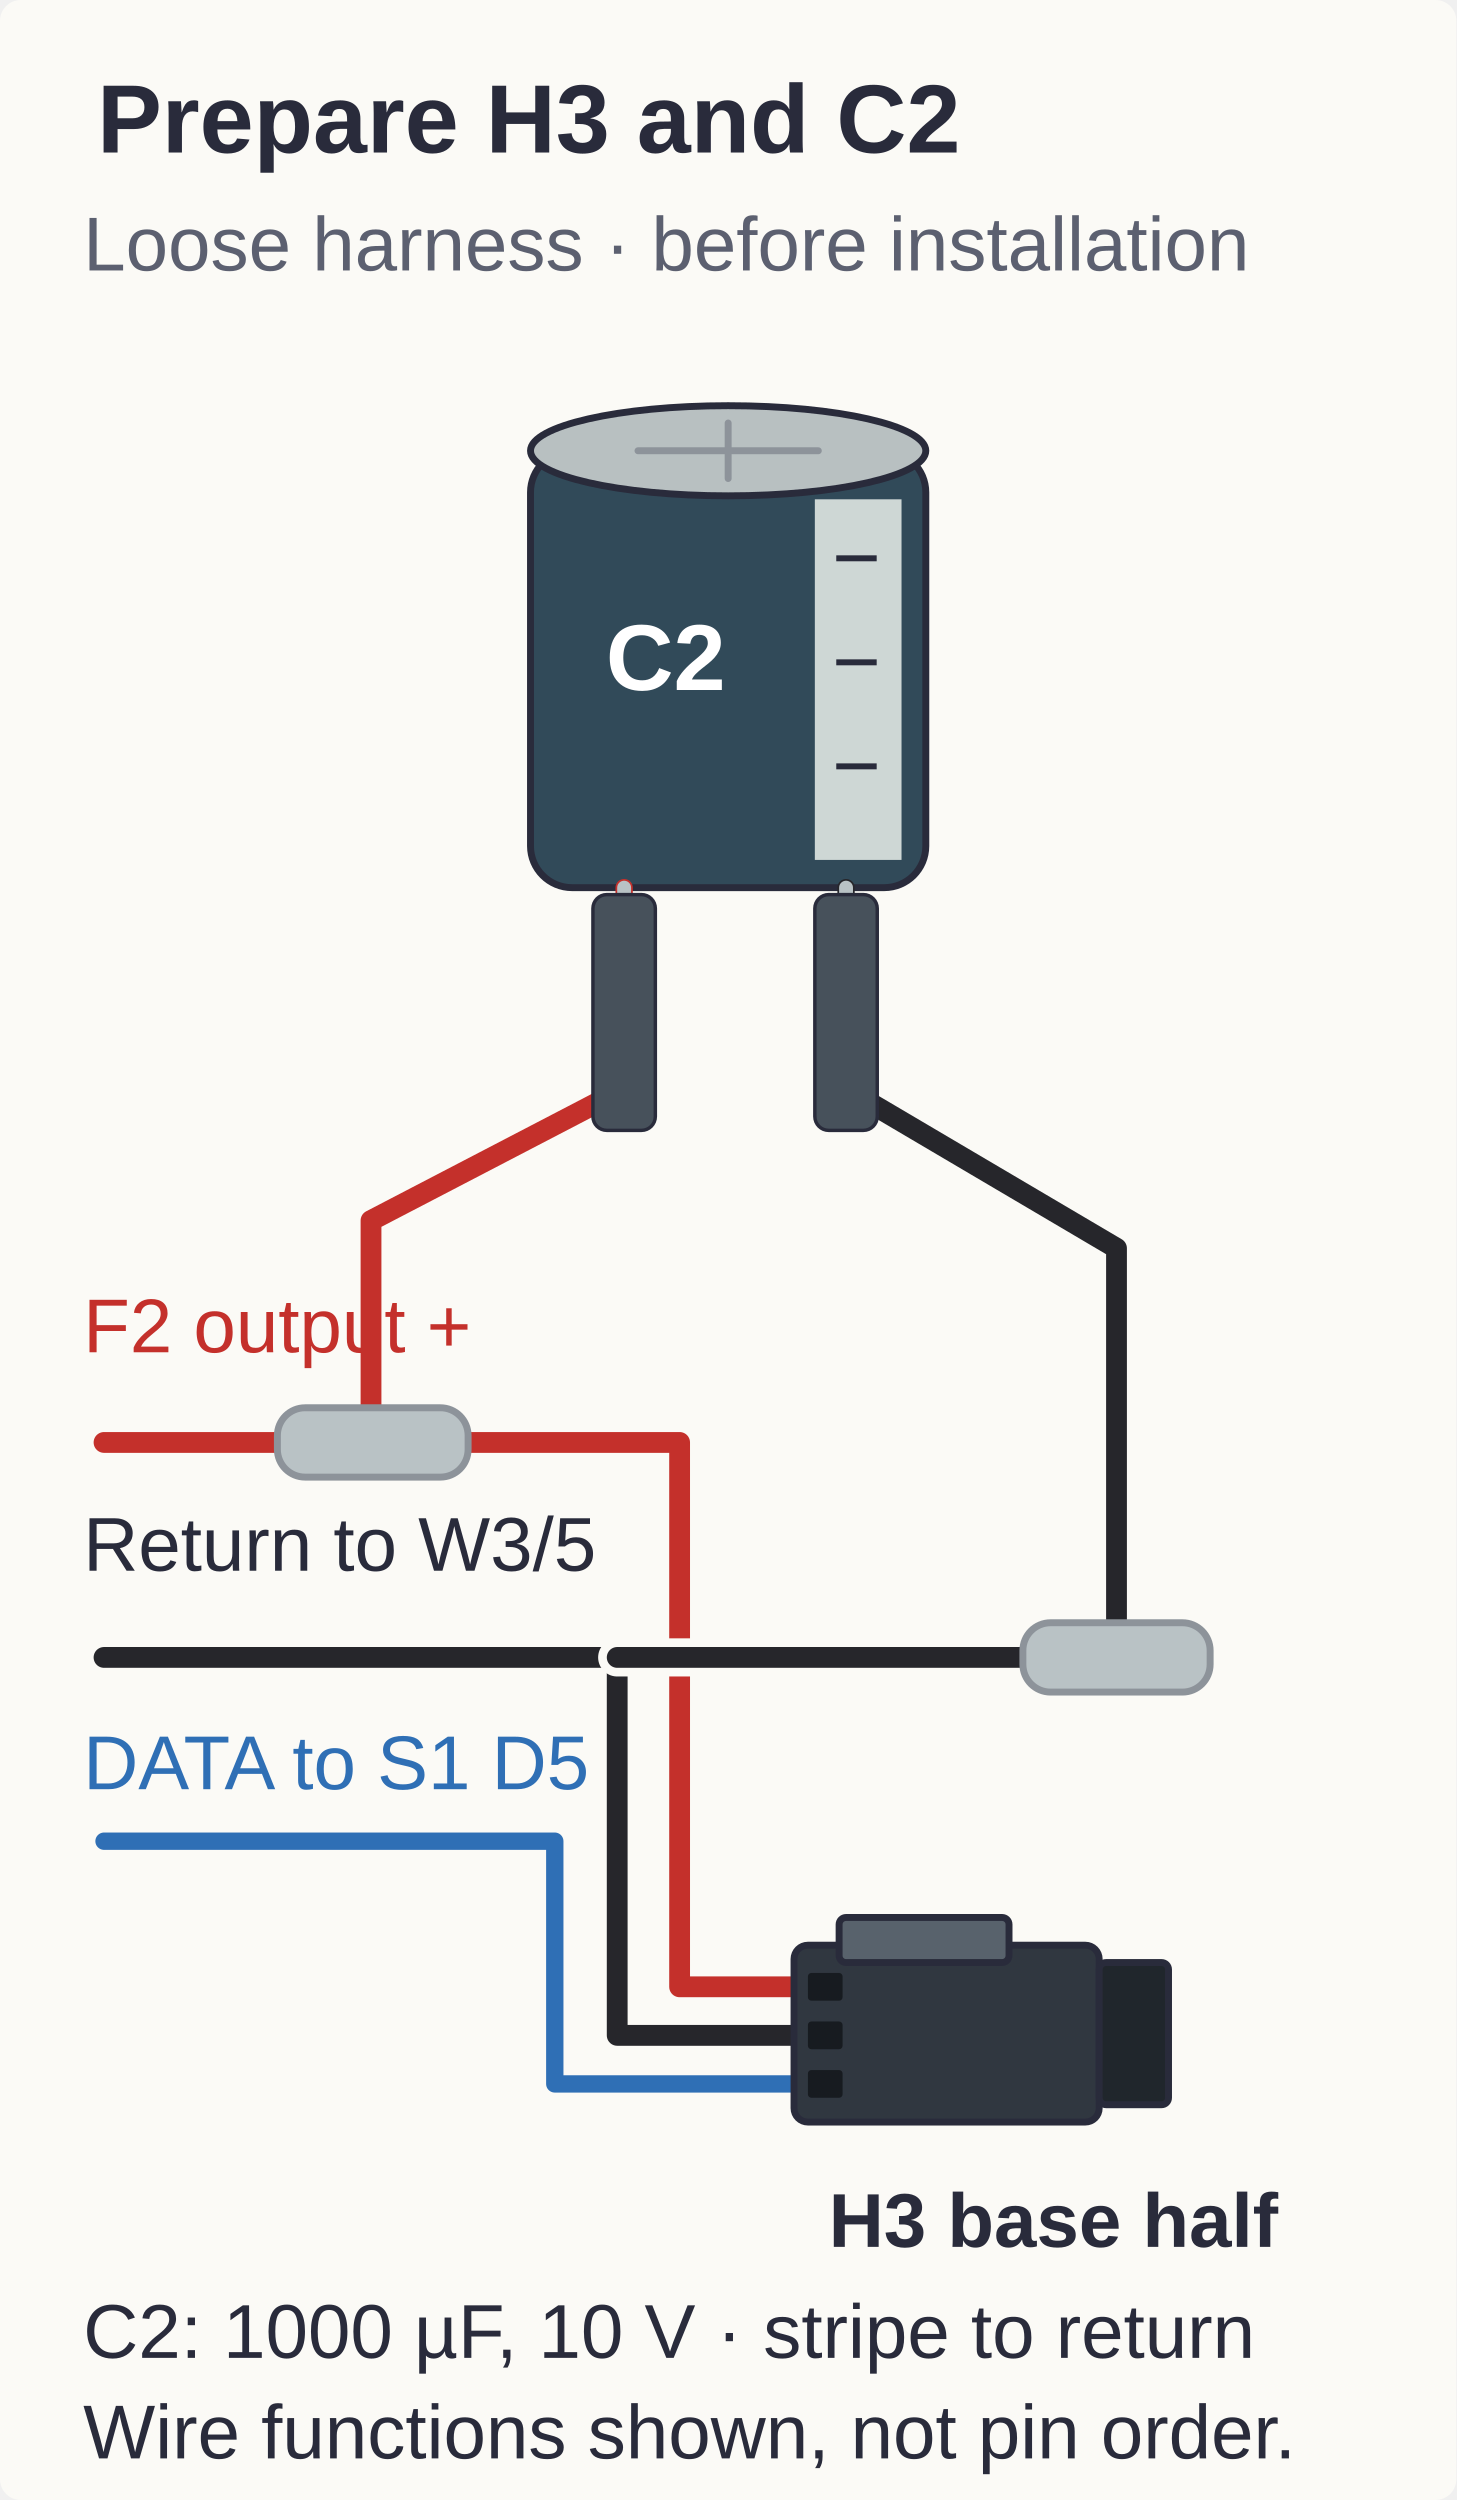
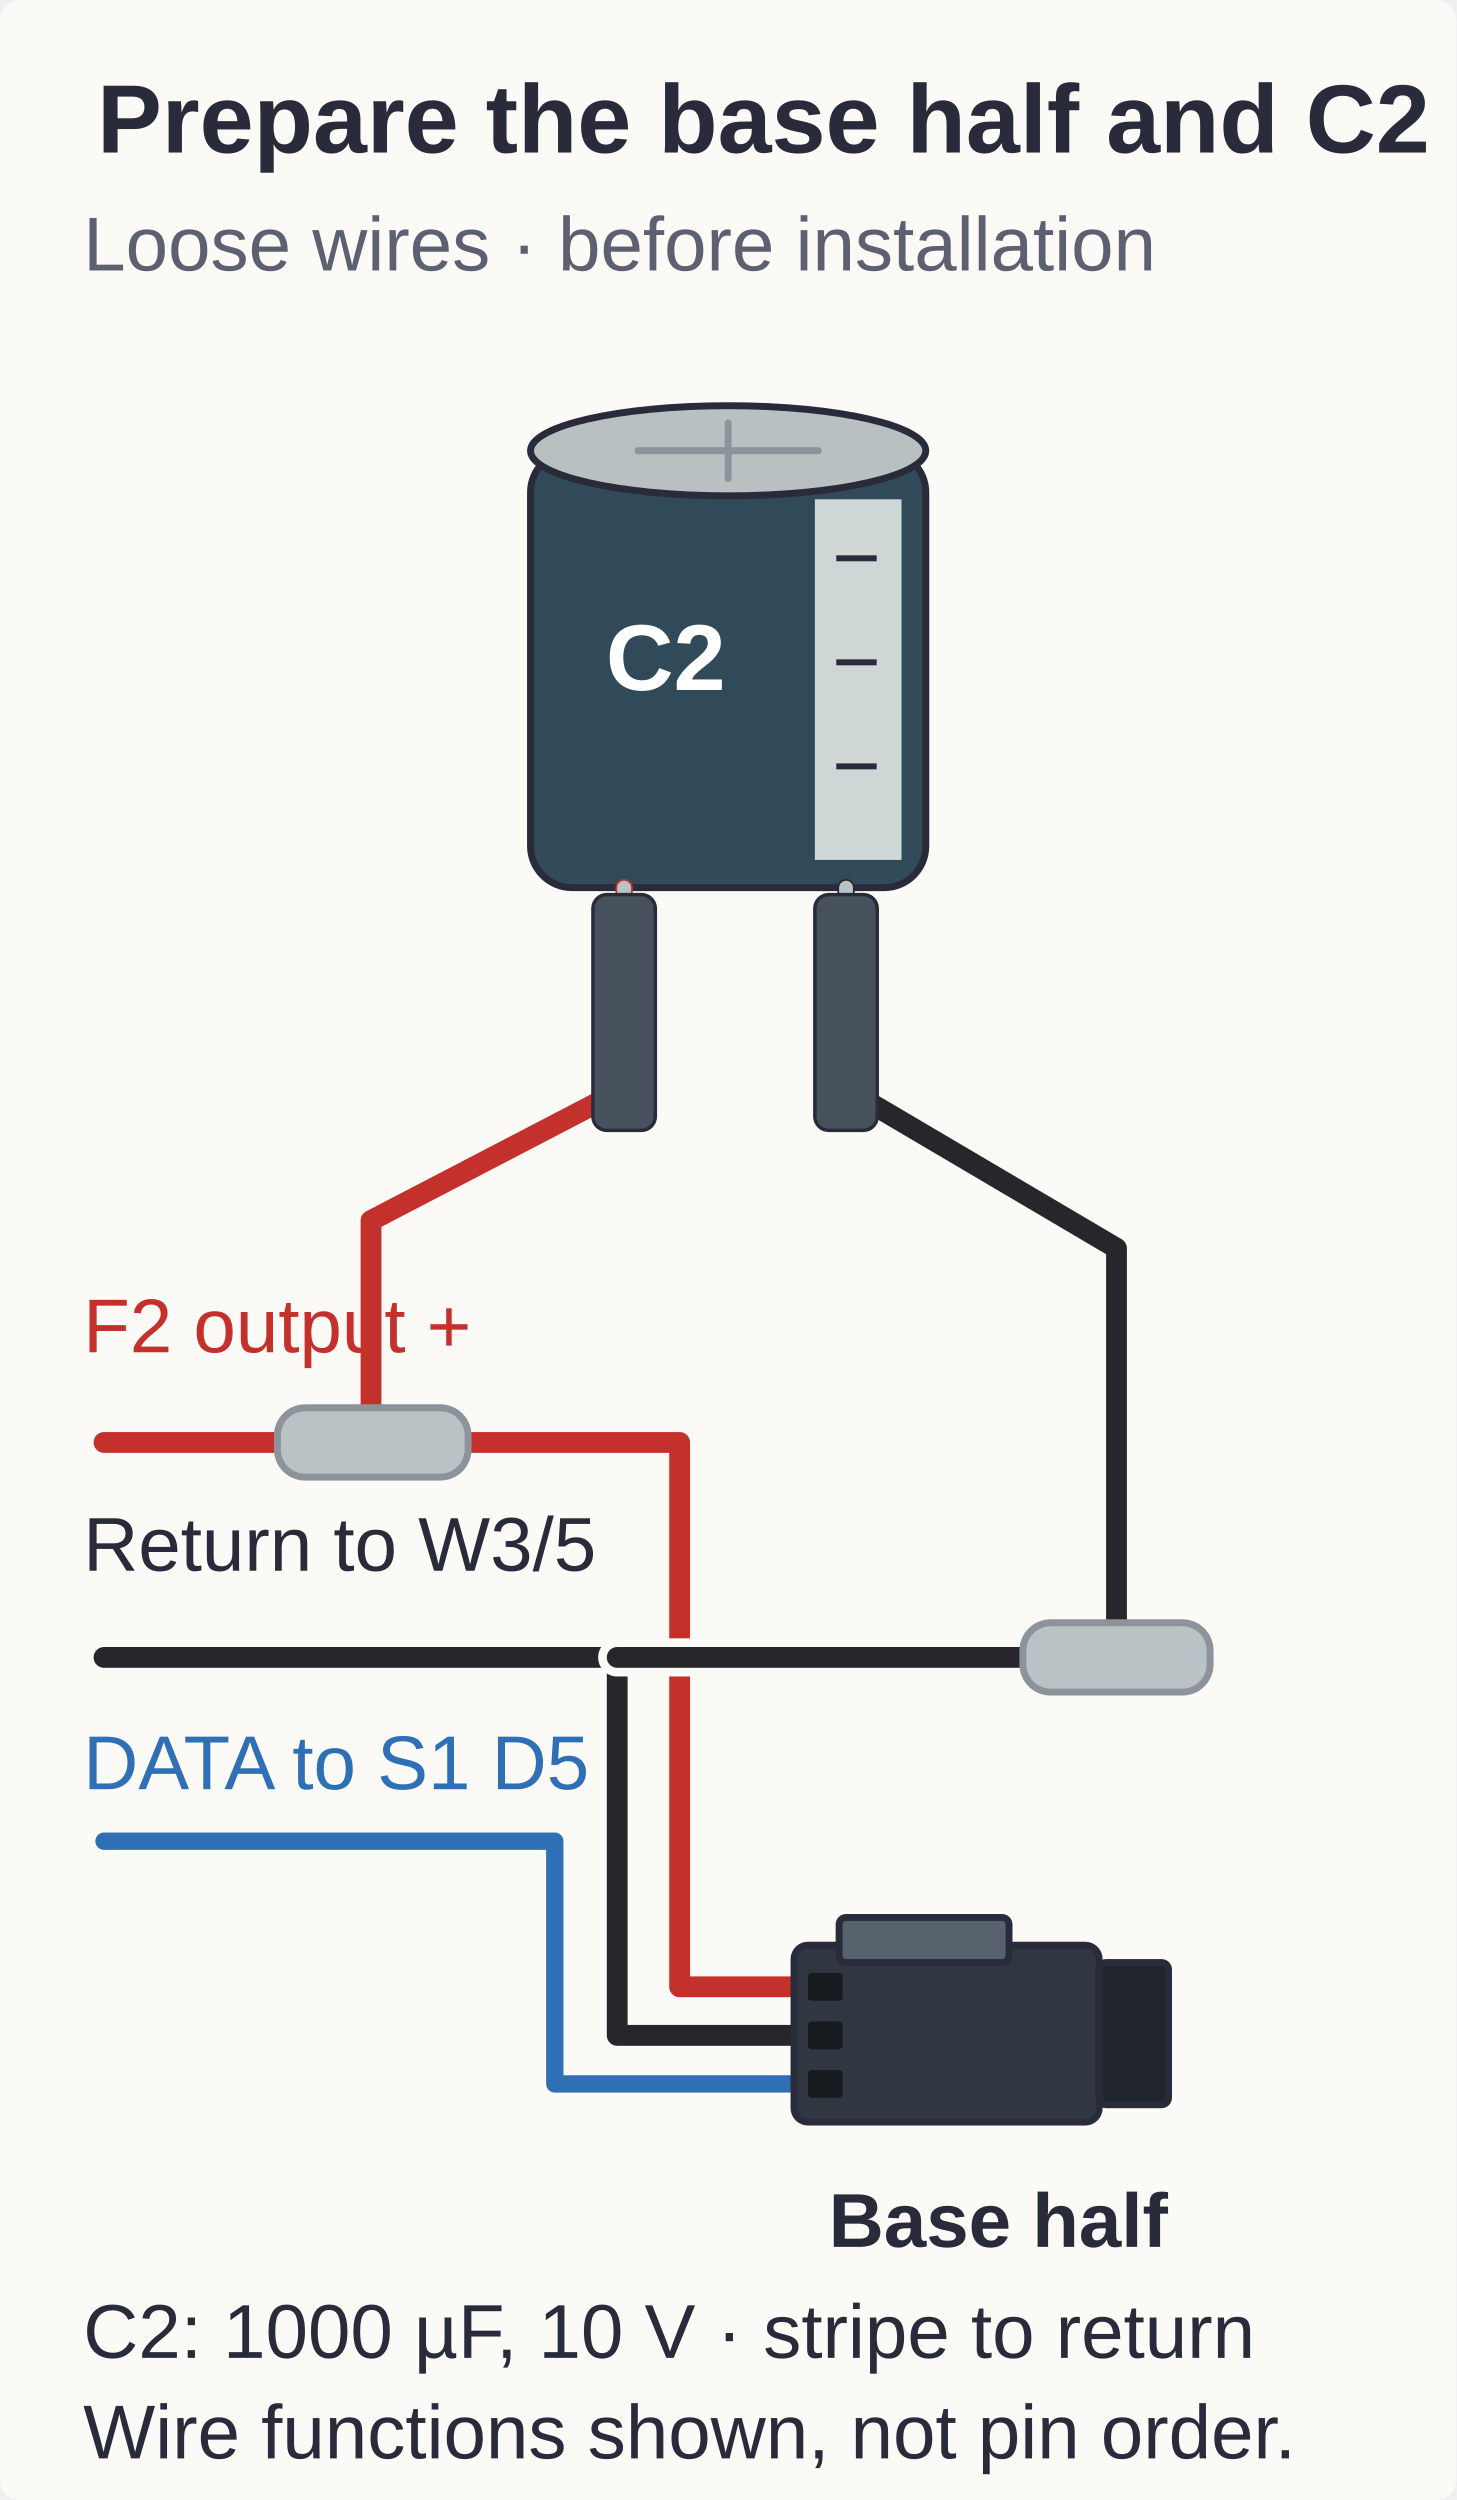
<svg xmlns="http://www.w3.org/2000/svg" viewBox="0 0 420 721" width="420" height="721" role="img">
  <defs>
    <marker id="arrow" viewBox="0 0 10 10" refX="8" refY="5" markerWidth="7" markerHeight="7" orient="auto-start-reverse">
      <path d="M0 0 L10 5 L0 10z" fill="#2f6fb5" />
    </marker>
  </defs>
  <rect x="0" y="0" width="420" height="721" rx="6" fill="#fbfaf6" stroke="none" stroke-width="2" />
-   <text x="28" y="44" font-family="Arial,Helvetica,sans-serif" font-size="28" fill="#292b3b" font-weight="700" text-anchor="start">Prepare H3 and C2</text>
-   <text x="24" y="78" font-family="Arial,Helvetica,sans-serif" font-size="22" fill="#5c6070" font-weight="400" text-anchor="start">Loose harness · before installation</text>
+   <text x="28" y="44" font-family="Arial,Helvetica,sans-serif" font-size="28" fill="#292b3b" font-weight="700" text-anchor="start">Prepare the base half and C2</text>
+   <text x="24" y="78" font-family="Arial,Helvetica,sans-serif" font-size="22" fill="#5c6070" font-weight="400" text-anchor="start">Loose wires · before installation</text>
  <rect x="153" y="130" width="114" height="126" rx="12" fill="#314a59" stroke="#292b3b" stroke-width="2" />
  <ellipse cx="210" cy="130" rx="57" ry="13" fill="#b8c0c1" stroke="#292b3b" stroke-width="2" />
  <path d="M184 130 L236 130" fill="none" stroke="#8d939a" stroke-width="2" stroke-linejoin="round" stroke-linecap="round" />
  <path d="M210 122 L210 138" fill="none" stroke="#8d939a" stroke-width="2" stroke-linejoin="round" stroke-linecap="round" />
  <rect x="235" y="144" width="25" height="104" rx="0" fill="#ced7d5" stroke="none" stroke-width="2" />
  <text x="247" y="169" font-family="Arial,Helvetica,sans-serif" font-size="24" fill="#292b3b" font-weight="400" text-anchor="middle">−</text>
  <text x="247" y="199" font-family="Arial,Helvetica,sans-serif" font-size="24" fill="#292b3b" font-weight="400" text-anchor="middle">−</text>
  <text x="247" y="229" font-family="Arial,Helvetica,sans-serif" font-size="24" fill="#292b3b" font-weight="400" text-anchor="middle">−</text>
  <text x="192" y="199" font-family="Arial,Helvetica,sans-serif" font-size="27" fill="#fff" font-weight="700" text-anchor="middle">C2</text>
  <path d="M180 256 L180 292" fill="none" stroke="#c4302b" stroke-width="5" stroke-linejoin="round" stroke-linecap="round" />
  <path d="M244 256 L244 292" fill="none" stroke="#26262b" stroke-width="5" stroke-linejoin="round" stroke-linecap="round" />
  <path d="M180 256 L180 324" fill="none" stroke="#b9c2c5" stroke-width="4" stroke-linejoin="round" stroke-linecap="round" />
  <path d="M244 256 L244 324" fill="none" stroke="#b9c2c5" stroke-width="4" stroke-linejoin="round" stroke-linecap="round" />
  <path d="M180 314 L107 352 L107 416" fill="none" stroke="#c4302b" stroke-width="6" stroke-linejoin="round" stroke-linecap="round" />
  <path d="M244 314 L322 360 L322 478" fill="none" stroke="#26262b" stroke-width="6" stroke-linejoin="round" stroke-linecap="round" />
  <rect x="171" y="258" width="18" height="68" rx="4" fill="#47515b" stroke="#292b3b" stroke-width="1" />
  <rect x="235" y="258" width="18" height="68" rx="4" fill="#47515b" stroke="#292b3b" stroke-width="1" />
  <path d="M30 416 L196 416 L196 573 L229 573" fill="none" stroke="#c4302b" stroke-width="6" stroke-linejoin="round" stroke-linecap="round" />
  <path d="M30 478 L178 478 L178 587 L229 587" fill="none" stroke="#fbfaf6" stroke-width="11" stroke-linejoin="round" stroke-linecap="round" />
  <path d="M30 478 L178 478 L178 587 L229 587" fill="none" stroke="#26262b" stroke-width="6" stroke-linejoin="round" stroke-linecap="round" />
  <path d="M322 478 L178 478" fill="none" stroke="#fbfaf6" stroke-width="11" stroke-linejoin="round" stroke-linecap="round" />
  <path d="M322 478 L178 478" fill="none" stroke="#26262b" stroke-width="6" stroke-linejoin="round" stroke-linecap="round" />
  <rect x="80" y="406" width="55" height="20" rx="8" fill="#b9c2c5" stroke="#8d939a" stroke-width="2" />
  <rect x="295" y="468" width="54" height="20" rx="8" fill="#b9c2c5" stroke="#8d939a" stroke-width="2" />
  <path d="M30 531 L160 531 L160 601 L229 601" fill="none" stroke="#2f6fb5" stroke-width="5" stroke-linejoin="round" stroke-linecap="round" />
  <rect x="229" y="561" width="88" height="51" rx="4" fill="#303740" stroke="#292b3b" stroke-width="2" />
  <rect x="242" y="553" width="49" height="13" rx="2" fill="#58626c" stroke="#292b3b" stroke-width="2" />
  <rect x="317" y="566" width="20" height="41" rx="2" fill="#20262c" stroke="#292b3b" stroke-width="2" />
  <rect x="233" y="569" width="10" height="8" rx="1" fill="#171b20" stroke="none" stroke-width="2" />
  <rect x="233" y="583" width="10" height="8" rx="1" fill="#171b20" stroke="none" stroke-width="2" />
  <rect x="233" y="597" width="10" height="8" rx="1" fill="#171b20" stroke="none" stroke-width="2" />
  <text x="24" y="390" font-family="Arial,Helvetica,sans-serif" font-size="22" fill="#c4302b" font-weight="400" text-anchor="start">F2 output +</text>
  <text x="24" y="453" font-family="Arial,Helvetica,sans-serif" font-size="22" fill="#292b3b" font-weight="400" text-anchor="start">Return to W3/5</text>
  <text x="24" y="516" font-family="Arial,Helvetica,sans-serif" font-size="22" fill="#2f6fb5" font-weight="400" text-anchor="start">DATA to S1 D5</text>
-   <text x="239" y="648" font-family="Arial,Helvetica,sans-serif" font-size="22" fill="#292b3b" font-weight="700" text-anchor="start">H3 base half</text>
+   <text x="239" y="648" font-family="Arial,Helvetica,sans-serif" font-size="22" fill="#292b3b" font-weight="700" text-anchor="start">Base half</text>
  <text x="24" y="680" font-family="Arial,Helvetica,sans-serif" font-size="22" fill="#292b3b" font-weight="400" text-anchor="start">C2: 1000 µF, 10 V · stripe to return</text>
  <text x="24" y="709" font-family="Arial,Helvetica,sans-serif" font-size="22" fill="#292b3b" font-weight="400" text-anchor="start">Wire functions shown, not pin order.</text>
</svg>
